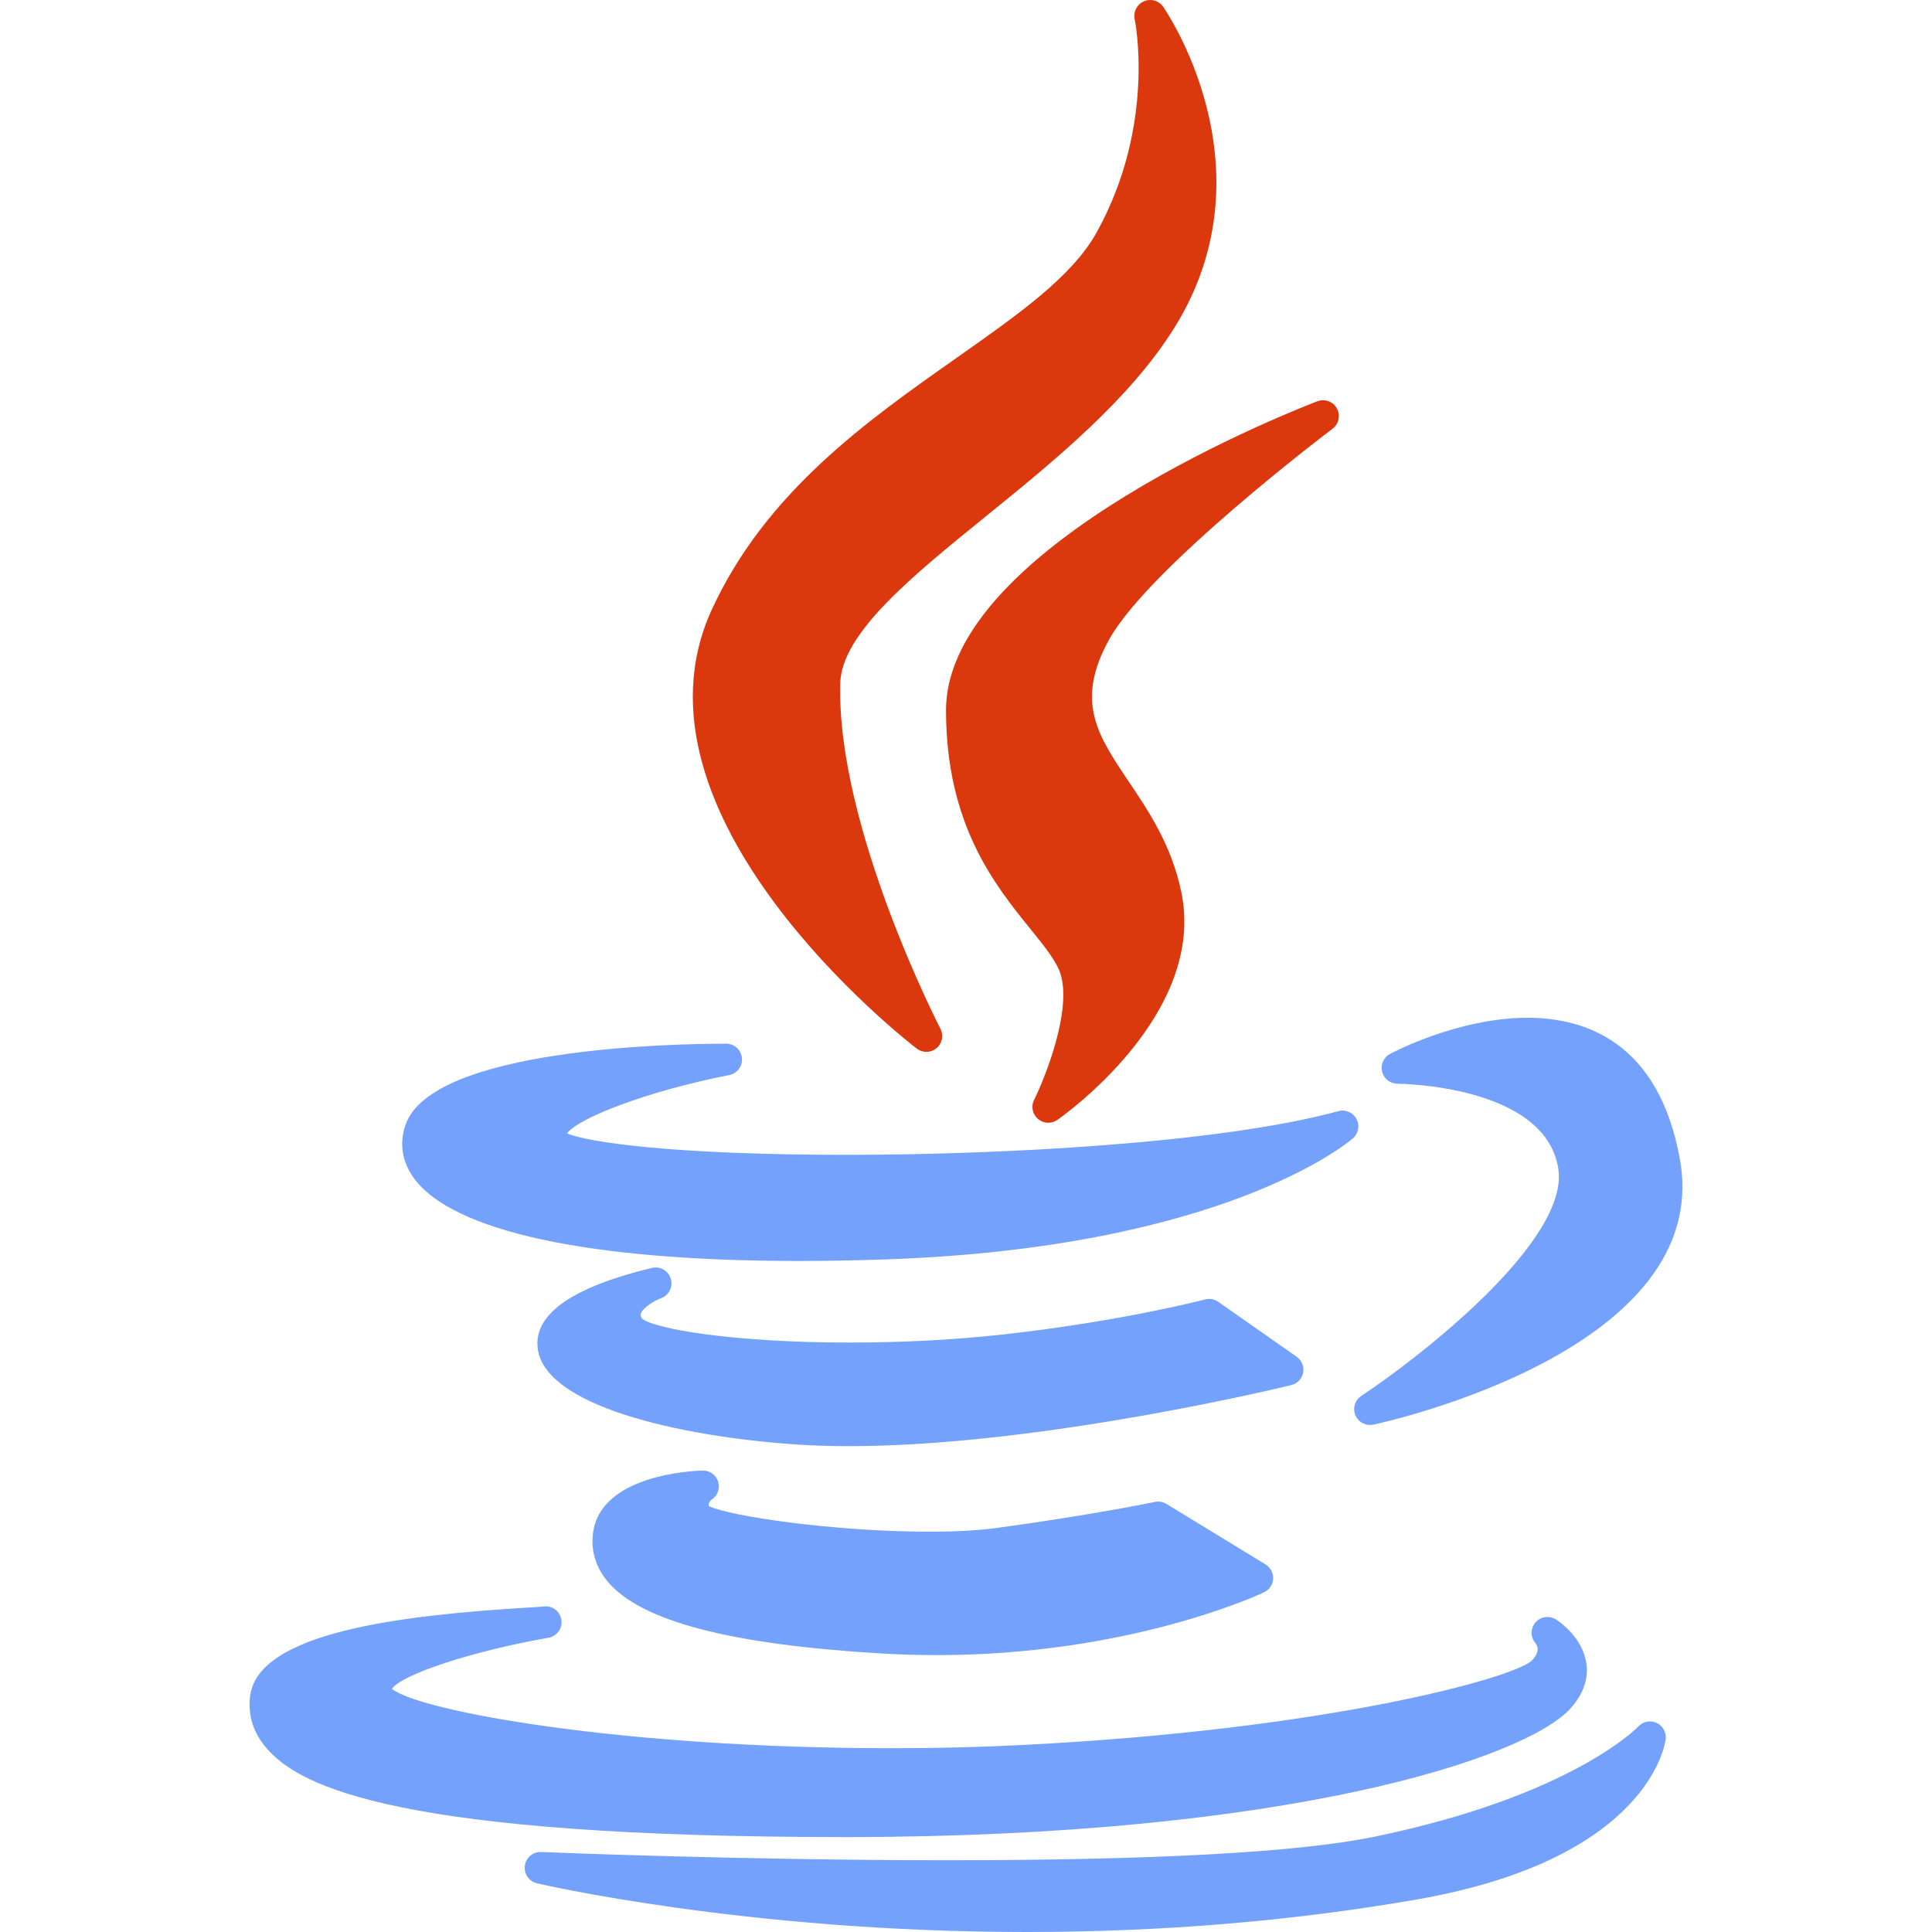
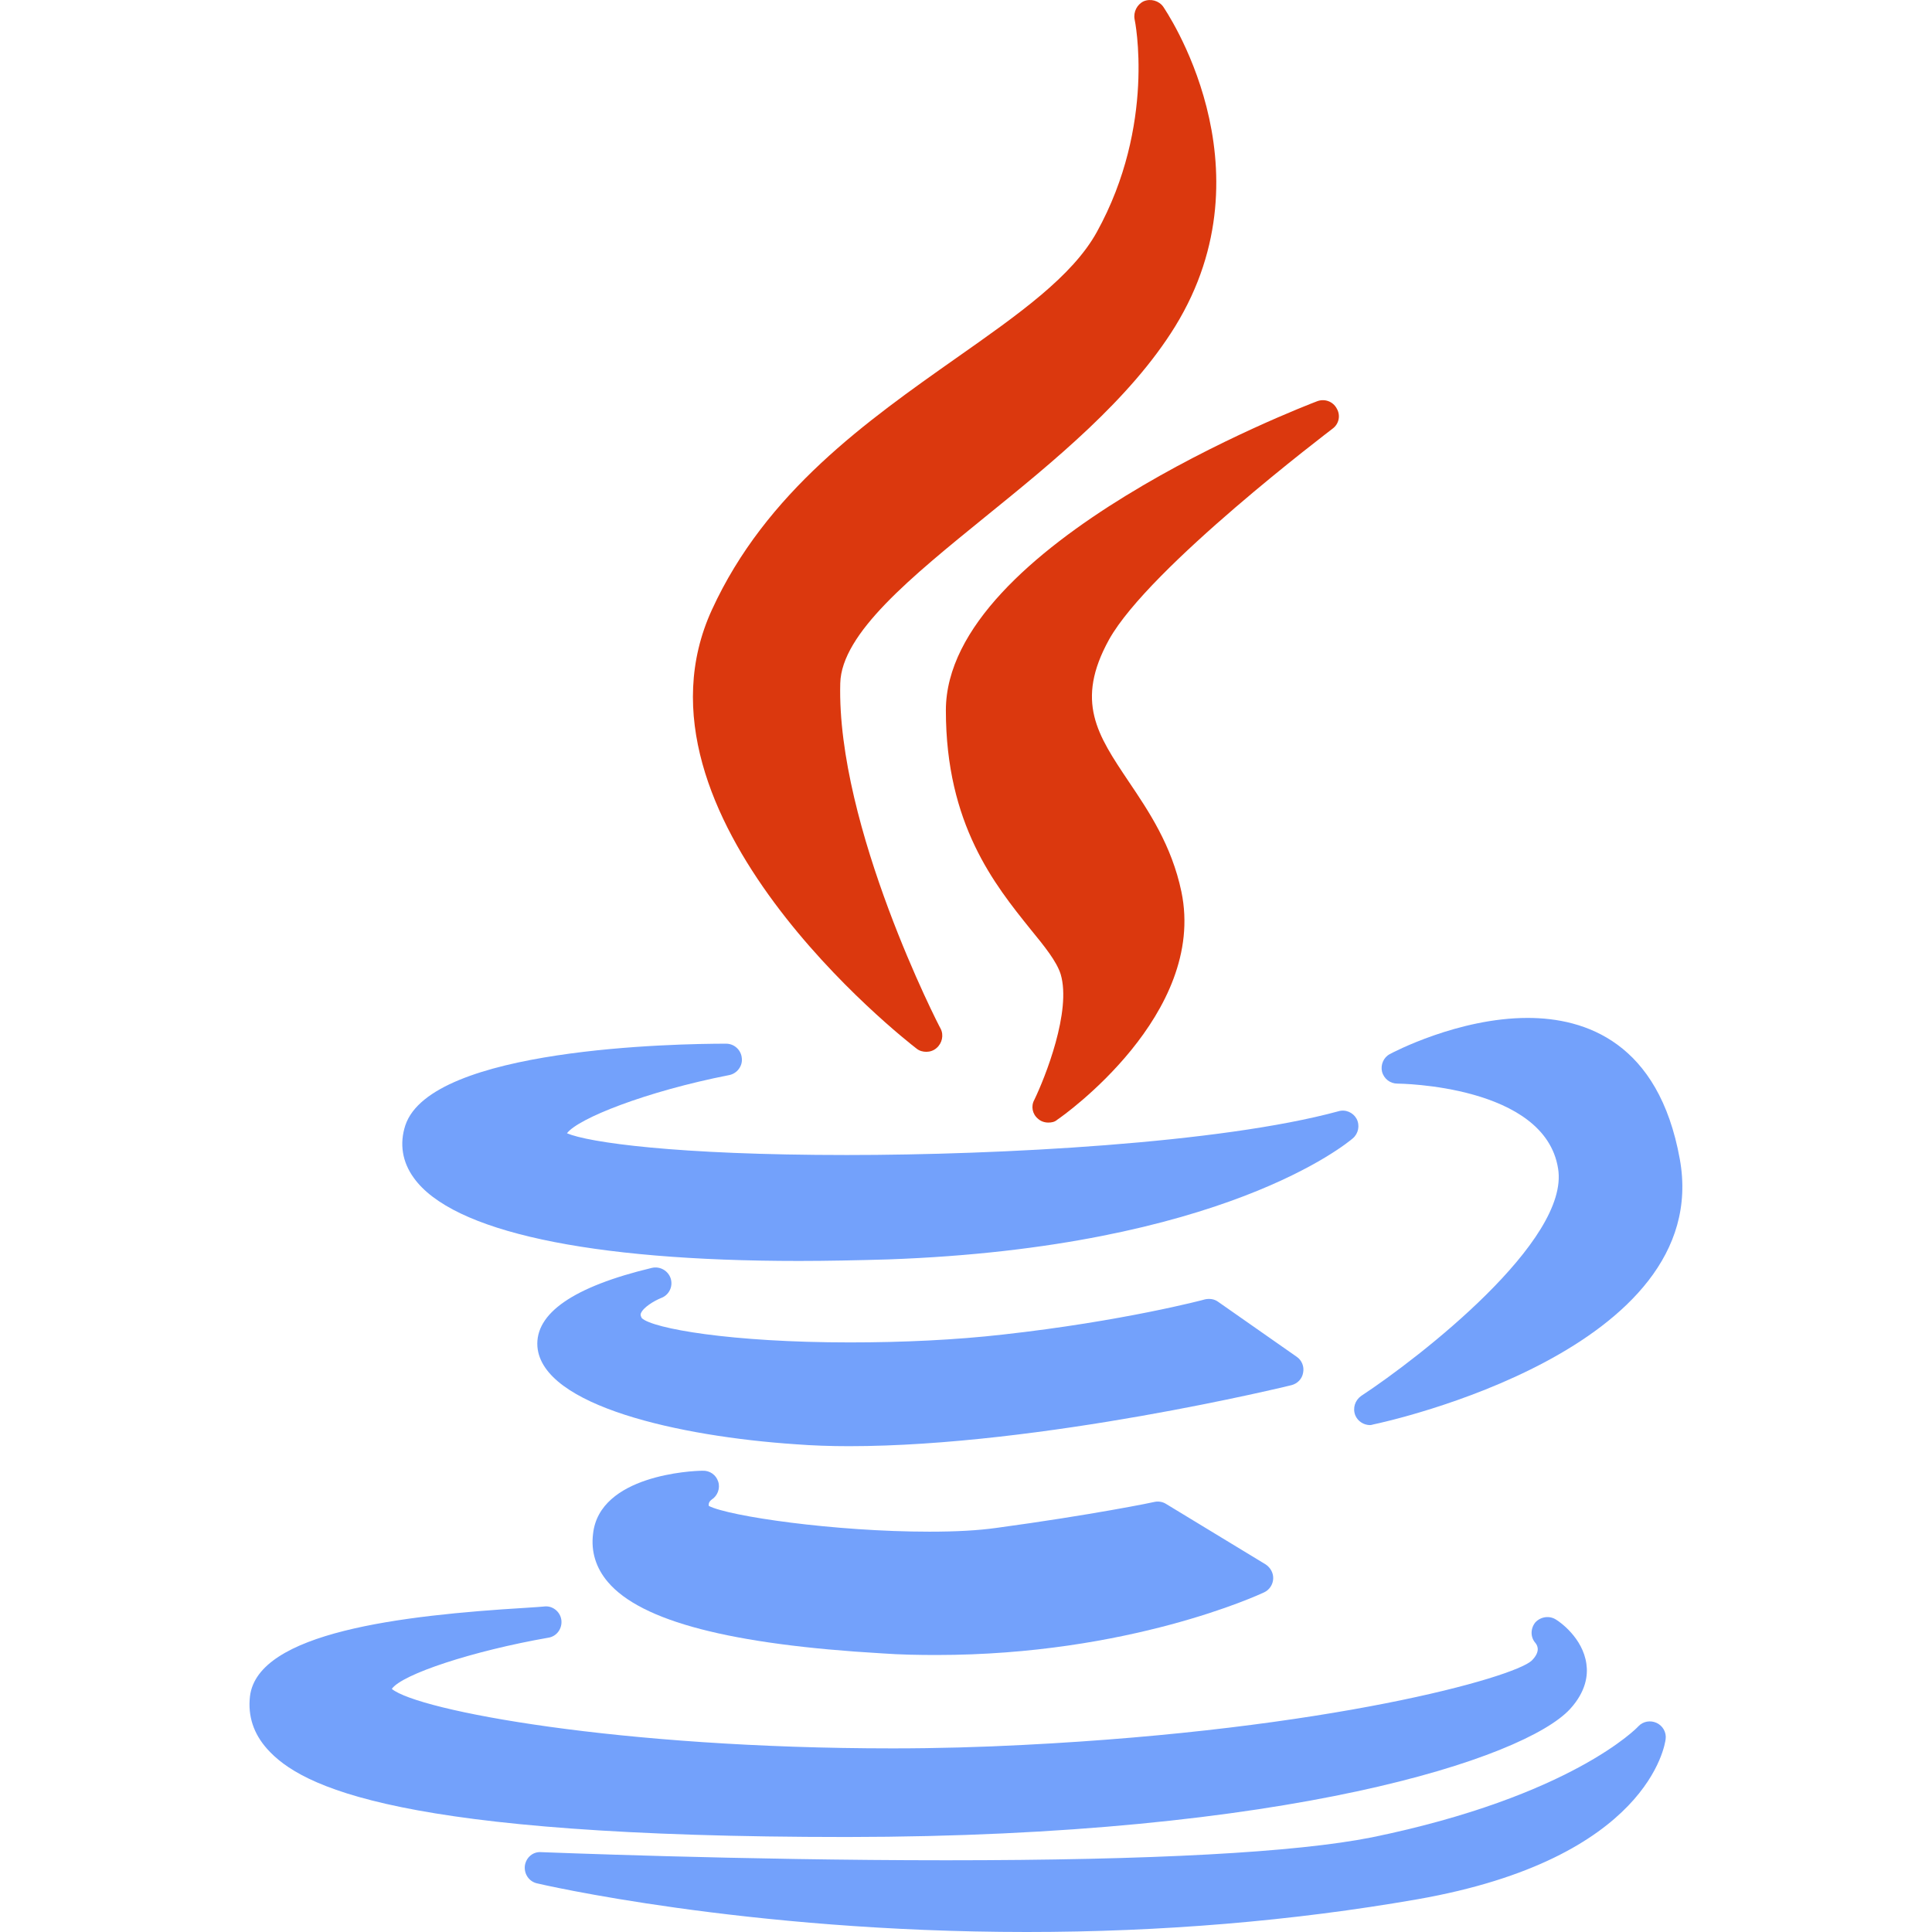
- <svg xmlns="http://www.w3.org/2000/svg" height="800px" width="800px" version="1.1" id="Layer_1" viewBox="0 0 511.998 511.998" xml:space="preserve">
-   <g>
-     <path style="fill:#DB380E;" d="M253.464,94.869c-23.658,16.639-50.471,35.498-64.838,66.699   c-24.954,54.435,51.062,113.812,54.311,116.313c0.755,0.581,1.659,0.871,2.56,0.871c0.957,0,1.915-0.327,2.693-0.979   c1.509-1.262,1.937-3.406,1.031-5.152c-0.275-0.53-27.561-53.53-26.547-91.552c0.359-13.243,18.892-28.266,38.512-44.171   c17.97-14.568,38.34-31.079,50.258-50.394c26.164-42.516-2.916-84.322-3.213-84.74c-1.155-1.622-3.287-2.209-5.11-1.41   c-1.821,0.804-2.83,2.773-2.414,4.72c0.059,0.277,5.714,27.923-10.022,56.406C284.203,73.25,269.959,83.268,253.464,94.869z" />
-     <path style="fill:#DB380E;" d="M353.137,113.617c1.669-1.257,2.159-3.55,1.15-5.38c-1.011-1.83-3.211-2.637-5.165-1.895   c-4.019,1.528-98.416,37.915-98.416,81.88c0,30.307,12.946,46.317,22.399,58.009c3.708,4.586,6.909,8.546,7.964,11.927   c2.97,9.743-4.066,27.353-7.025,33.317c-0.853,1.714-0.435,3.792,1.016,5.044c0.784,0.677,1.763,1.021,2.743,1.021   c0.834,0,1.672-0.248,2.396-0.752c1.623-1.128,39.667-28.026,32.844-60.433c-2.542-12.318-8.595-21.318-13.936-29.26   c-8.274-12.305-14.25-21.193-5.184-37.609C304.545,150.338,352.65,113.981,353.137,113.617z" />
-   </g>
-   <g>
-     <path style="fill:#73A1FB;" d="M107.418,298.236c-1.618,4.845-0.854,9.651,2.207,13.903c10.233,14.207,46.48,22.029,102.068,22.029   c0.003,0,0.005,0,0.007,0c7.532,0,15.484-0.148,23.629-0.44c88.875-3.181,121.839-30.869,123.199-32.046   c1.482-1.283,1.878-3.419,0.957-5.147c-0.922-1.727-2.909-2.595-4.808-2.072c-31.301,8.546-89.748,11.58-130.288,11.58   c-45.363,0-68.465-3.268-74.121-5.681c2.902-3.985,20.802-11.101,42.983-15.464c2.12-0.416,3.577-2.374,3.367-4.524   s-2.016-3.79-4.177-3.79C179.439,276.584,114.234,277.628,107.418,298.236z" />
-     <path style="fill:#73A1FB;" d="M404.812,269.718c-18.331,0-35.714,9.188-36.446,9.577c-1.695,0.908-2.555,2.852-2.09,4.72   c0.467,1.865,2.144,3.176,4.067,3.178c0.389,0,39.102,0.317,42.608,22.436c3.106,19.082-36.629,50-52.202,60.304   c-1.682,1.113-2.335,3.263-1.554,5.123c0.665,1.583,2.206,2.573,3.868,2.573c0.29,0,0.584-0.03,0.876-0.092   c3.696-0.791,90.406-19.899,81.238-70.384C439.584,276.213,420.138,269.718,404.812,269.718z" />
-     <path style="fill:#73A1FB;" d="M345.347,363.755c0.302-1.617-0.371-3.262-1.717-4.207l-20.791-14.563   c-1.014-0.71-2.295-0.933-3.485-0.618c-0.217,0.055-21.959,5.771-53.525,9.276c-12.528,1.405-26.56,2.147-40.582,2.147   c-31.558,0-52.192-3.708-55.197-6.428c-0.398-0.764-0.272-1.111-0.201-1.304c0.546-1.518,3.472-3.322,5.358-4.036   c2.083-0.771,3.206-3.033,2.558-5.157c-0.646-2.127-2.837-3.378-4.999-2.859c-20.856,5.033-31.054,12.071-30.312,20.918   c1.318,15.686,37.65,23.737,68.365,25.865c4.417,0.302,9.194,0.455,14.195,0.455c0.003,0,0.005,0,0.008,0   c51.074,0,116.55-16.025,117.204-16.188C343.825,366.666,345.044,365.375,345.347,363.755z" />
-     <path style="fill:#73A1FB;" d="M188.602,397.419c1.575-1.024,2.273-2.971,1.714-4.764c-0.557-1.793-2.234-2.971-4.118-2.946   c-2.795,0.074-27.349,1.182-29.068,16.815c-0.52,4.672,0.818,8.941,3.979,12.686c8.816,10.448,32.614,16.658,72.741,18.984   c4.747,0.285,9.569,0.428,14.334,0.428c51.015,0,85.373-15.973,86.812-16.653c1.395-0.66,2.315-2.031,2.397-3.571   s-0.687-3.001-2.003-3.806l-26.275-16.04c-0.912-0.556-2.003-0.74-3.043-0.527c-0.166,0.035-16.849,3.495-42.026,6.913   c-4.764,0.648-10.73,0.977-17.73,0.977c-25.15,0-53.124-4.109-58.489-6.8C187.749,398.613,187.848,397.975,188.602,397.419z" />
-     <path style="fill:#73A1FB;" d="M224.408,486.85c116.854-0.099,179.571-20.88,191.653-33.957c4.277-4.626,4.739-9.006,4.376-11.867   c-0.898-7.04-7.311-11.35-8.038-11.818c-1.754-1.128-4.108-0.833-5.476,0.745c-1.365,1.578-1.397,3.884-0.027,5.461   c0.737,0.948,1.163,2.535-0.992,4.692c-4.83,4.511-53.545,18.204-134.656,22.318c-11.111,0.577-22.765,0.871-34.636,0.873   c-72.623,0-125.772-9.948-132.749-15.744c2.689-3.864,21.489-10.037,41.482-13.529c2.253-0.393,3.775-2.516,3.426-4.776   c-0.349-2.259-2.432-3.814-4.709-3.519c-0.564,0.077-2.478,0.191-4.694,0.327c-32.988,2.014-71.109,6.503-73.098,23.5   c-0.604,5.179,0.935,9.881,4.576,13.973c8.909,10.01,34.516,23.319,153.558,23.319C224.406,486.85,224.406,486.85,224.408,486.85z" />
-     <path style="fill:#73A1FB;" d="M439.013,456.578c-1.652-0.764-3.604-0.378-4.836,0.952c-0.171,0.185-17.74,18.556-70.564,29.344   c-20.223,4.052-58.183,6.107-112.826,6.107c-54.745,0-106.838-2.154-107.357-2.176c-2.176-0.106-4.037,1.476-4.333,3.618   c-0.297,2.14,1.083,4.158,3.184,4.658c0.542,0.128,55.135,12.918,129.779,12.918c35.801,0,70.639-2.907,103.548-8.645   c61.361-10.757,65.657-41.183,65.81-42.473C441.632,459.078,440.662,457.342,439.013,456.578z" />
+ <svg xmlns="http://www.w3.org/2000/svg" width="24px" height="24px" viewBox="0 0 24 24" version="1.1">
+   <g id="surface1">
+     <path style=" stroke:none;fill-rule:nonzero;fill:rgb(85.882%,21.961%,5.49%);fill-opacity:1;" d="M 11.883 4.445 C 10.773 5.227 9.516 6.109 8.844 7.574 C 7.672 10.125 11.234 12.91 11.387 13.027 C 11.422 13.055 11.465 13.066 11.508 13.066 C 11.551 13.066 11.598 13.051 11.633 13.02 C 11.703 12.961 11.727 12.859 11.684 12.777 C 11.668 12.754 10.391 10.27 10.438 8.488 C 10.453 7.867 11.324 7.164 12.242 6.418 C 13.086 5.734 14.039 4.961 14.598 4.055 C 15.824 2.062 14.461 0.102 14.449 0.082 C 14.395 0.008 14.293 -0.02 14.207 0.016 C 14.125 0.055 14.078 0.148 14.094 0.238 C 14.098 0.25 14.363 1.547 13.625 2.883 C 13.32 3.434 12.656 3.902 11.883 4.445 Z M 11.883 4.445 " />
+     <path style=" stroke:none;fill-rule:nonzero;fill:rgb(85.882%,21.961%,5.49%);fill-opacity:1;" d="M 16.555 5.324 C 16.633 5.266 16.656 5.16 16.605 5.074 C 16.559 4.988 16.457 4.949 16.363 4.984 C 16.176 5.055 11.75 6.762 11.75 8.824 C 11.75 10.242 12.359 10.992 12.801 11.543 C 12.977 11.758 13.125 11.941 13.176 12.102 C 13.312 12.559 12.984 13.383 12.848 13.664 C 12.805 13.742 12.824 13.84 12.895 13.898 C 12.93 13.93 12.977 13.945 13.023 13.945 C 13.062 13.945 13.102 13.938 13.133 13.91 C 13.211 13.859 14.992 12.598 14.676 11.078 C 14.555 10.5 14.27 10.078 14.02 9.707 C 13.633 9.129 13.352 8.715 13.777 7.945 C 14.277 7.047 16.531 5.344 16.555 5.324 Z M 16.555 5.324 " />
+     <path style=" stroke:none;fill-rule:nonzero;fill:rgb(45.098%,63.137%,98.431%);fill-opacity:1;" d="M 5.035 13.98 C 4.961 14.207 4.996 14.434 5.141 14.633 C 5.617 15.297 7.316 15.664 9.922 15.664 C 10.277 15.664 10.648 15.656 11.031 15.645 C 15.195 15.496 16.742 14.195 16.805 14.141 C 16.875 14.082 16.895 13.98 16.852 13.898 C 16.809 13.82 16.715 13.777 16.625 13.805 C 15.16 14.203 12.418 14.348 10.52 14.348 C 8.391 14.348 7.309 14.191 7.043 14.078 C 7.18 13.895 8.02 13.559 9.059 13.355 C 9.156 13.336 9.227 13.242 9.215 13.145 C 9.207 13.043 9.121 12.965 9.02 12.965 C 8.41 12.965 5.355 13.016 5.035 13.98 Z M 5.035 13.98 " />
+     <path style=" stroke:none;fill-rule:nonzero;fill:rgb(45.098%,63.137%,98.431%);fill-opacity:1;" d="M 18.977 12.645 C 18.117 12.645 17.301 13.074 17.266 13.094 C 17.188 13.133 17.148 13.227 17.168 13.312 C 17.191 13.402 17.27 13.461 17.359 13.461 C 17.379 13.461 19.191 13.477 19.355 14.516 C 19.504 15.41 17.641 16.859 16.91 17.34 C 16.832 17.395 16.801 17.492 16.836 17.582 C 16.867 17.656 16.941 17.703 17.02 17.703 C 17.031 17.703 17.047 17.699 17.059 17.695 C 17.234 17.66 21.297 16.766 20.867 14.398 C 20.605 12.949 19.695 12.645 18.977 12.645 Z M 18.977 12.645 " />
+     <path style=" stroke:none;fill-rule:nonzero;fill:rgb(45.098%,63.137%,98.431%);fill-opacity:1;" d="M 16.188 17.051 C 16.203 16.977 16.172 16.898 16.109 16.855 L 15.133 16.172 C 15.086 16.137 15.027 16.129 14.969 16.141 C 14.961 16.145 13.941 16.414 12.461 16.578 C 11.875 16.645 11.215 16.676 10.559 16.676 C 9.078 16.676 8.113 16.504 7.973 16.375 C 7.953 16.34 7.957 16.324 7.961 16.316 C 7.988 16.242 8.125 16.16 8.211 16.125 C 8.309 16.09 8.363 15.984 8.332 15.883 C 8.301 15.785 8.199 15.727 8.098 15.75 C 7.121 15.984 6.645 16.316 6.676 16.73 C 6.738 17.465 8.441 17.844 9.883 17.941 C 10.09 17.957 10.312 17.965 10.547 17.965 C 12.941 17.965 16.012 17.215 16.043 17.207 C 16.117 17.188 16.176 17.129 16.188 17.051 Z M 16.188 17.051 " />
+     <path style=" stroke:none;fill-rule:nonzero;fill:rgb(45.098%,63.137%,98.431%);fill-opacity:1;" d="M 8.84 18.629 C 8.914 18.582 8.949 18.488 8.922 18.406 C 8.895 18.32 8.816 18.266 8.727 18.27 C 8.598 18.27 7.445 18.324 7.367 19.055 C 7.34 19.273 7.402 19.477 7.551 19.652 C 7.965 20.141 9.082 20.43 10.961 20.539 C 11.184 20.555 11.41 20.559 11.633 20.559 C 14.023 20.559 15.637 19.812 15.703 19.781 C 15.77 19.75 15.812 19.684 15.816 19.613 C 15.82 19.539 15.781 19.473 15.723 19.434 L 14.488 18.684 C 14.445 18.656 14.395 18.648 14.348 18.656 C 14.34 18.66 13.559 18.82 12.379 18.98 C 12.152 19.012 11.875 19.027 11.547 19.027 C 10.367 19.027 9.055 18.836 8.805 18.707 C 8.801 18.684 8.805 18.656 8.84 18.629 Z M 8.84 18.629 " />
+     <path style=" stroke:none;fill-rule:nonzero;fill:rgb(45.098%,63.137%,98.431%);fill-opacity:1;" d="M 10.52 22.82 C 15.996 22.816 18.938 21.844 19.504 21.23 C 19.703 21.012 19.727 20.809 19.707 20.672 C 19.664 20.344 19.367 20.141 19.332 20.121 C 19.25 20.066 19.141 20.082 19.074 20.152 C 19.012 20.227 19.008 20.336 19.074 20.41 C 19.109 20.453 19.129 20.527 19.027 20.629 C 18.801 20.84 16.516 21.484 12.715 21.676 C 12.195 21.703 11.648 21.719 11.09 21.719 C 7.688 21.719 5.195 21.25 4.867 20.98 C 4.996 20.797 5.875 20.508 6.812 20.344 C 6.918 20.328 6.988 20.227 6.973 20.121 C 6.957 20.016 6.859 19.941 6.754 19.957 C 6.727 19.961 6.637 19.965 6.531 19.973 C 4.988 20.066 3.199 20.277 3.105 21.074 C 3.078 21.316 3.148 21.535 3.32 21.727 C 3.738 22.195 4.938 22.82 10.52 22.82 Z M 10.52 22.82 " />
+     <path style=" stroke:none;fill-rule:nonzero;fill:rgb(45.098%,63.137%,98.431%);fill-opacity:1;" d="M 20.578 21.402 C 20.5 21.367 20.41 21.383 20.352 21.445 C 20.344 21.457 19.52 22.316 17.043 22.824 C 16.098 23.012 14.316 23.109 11.754 23.109 C 9.191 23.109 6.746 23.008 6.723 23.008 C 6.621 23 6.535 23.074 6.52 23.176 C 6.508 23.277 6.57 23.371 6.668 23.395 C 6.695 23.402 9.254 24 12.754 24 C 14.43 24 16.062 23.863 17.605 23.594 C 20.484 23.09 20.684 21.664 20.691 21.605 C 20.703 21.52 20.656 21.438 20.578 21.402 Z M 20.578 21.402 " />
  </g>
</svg>
